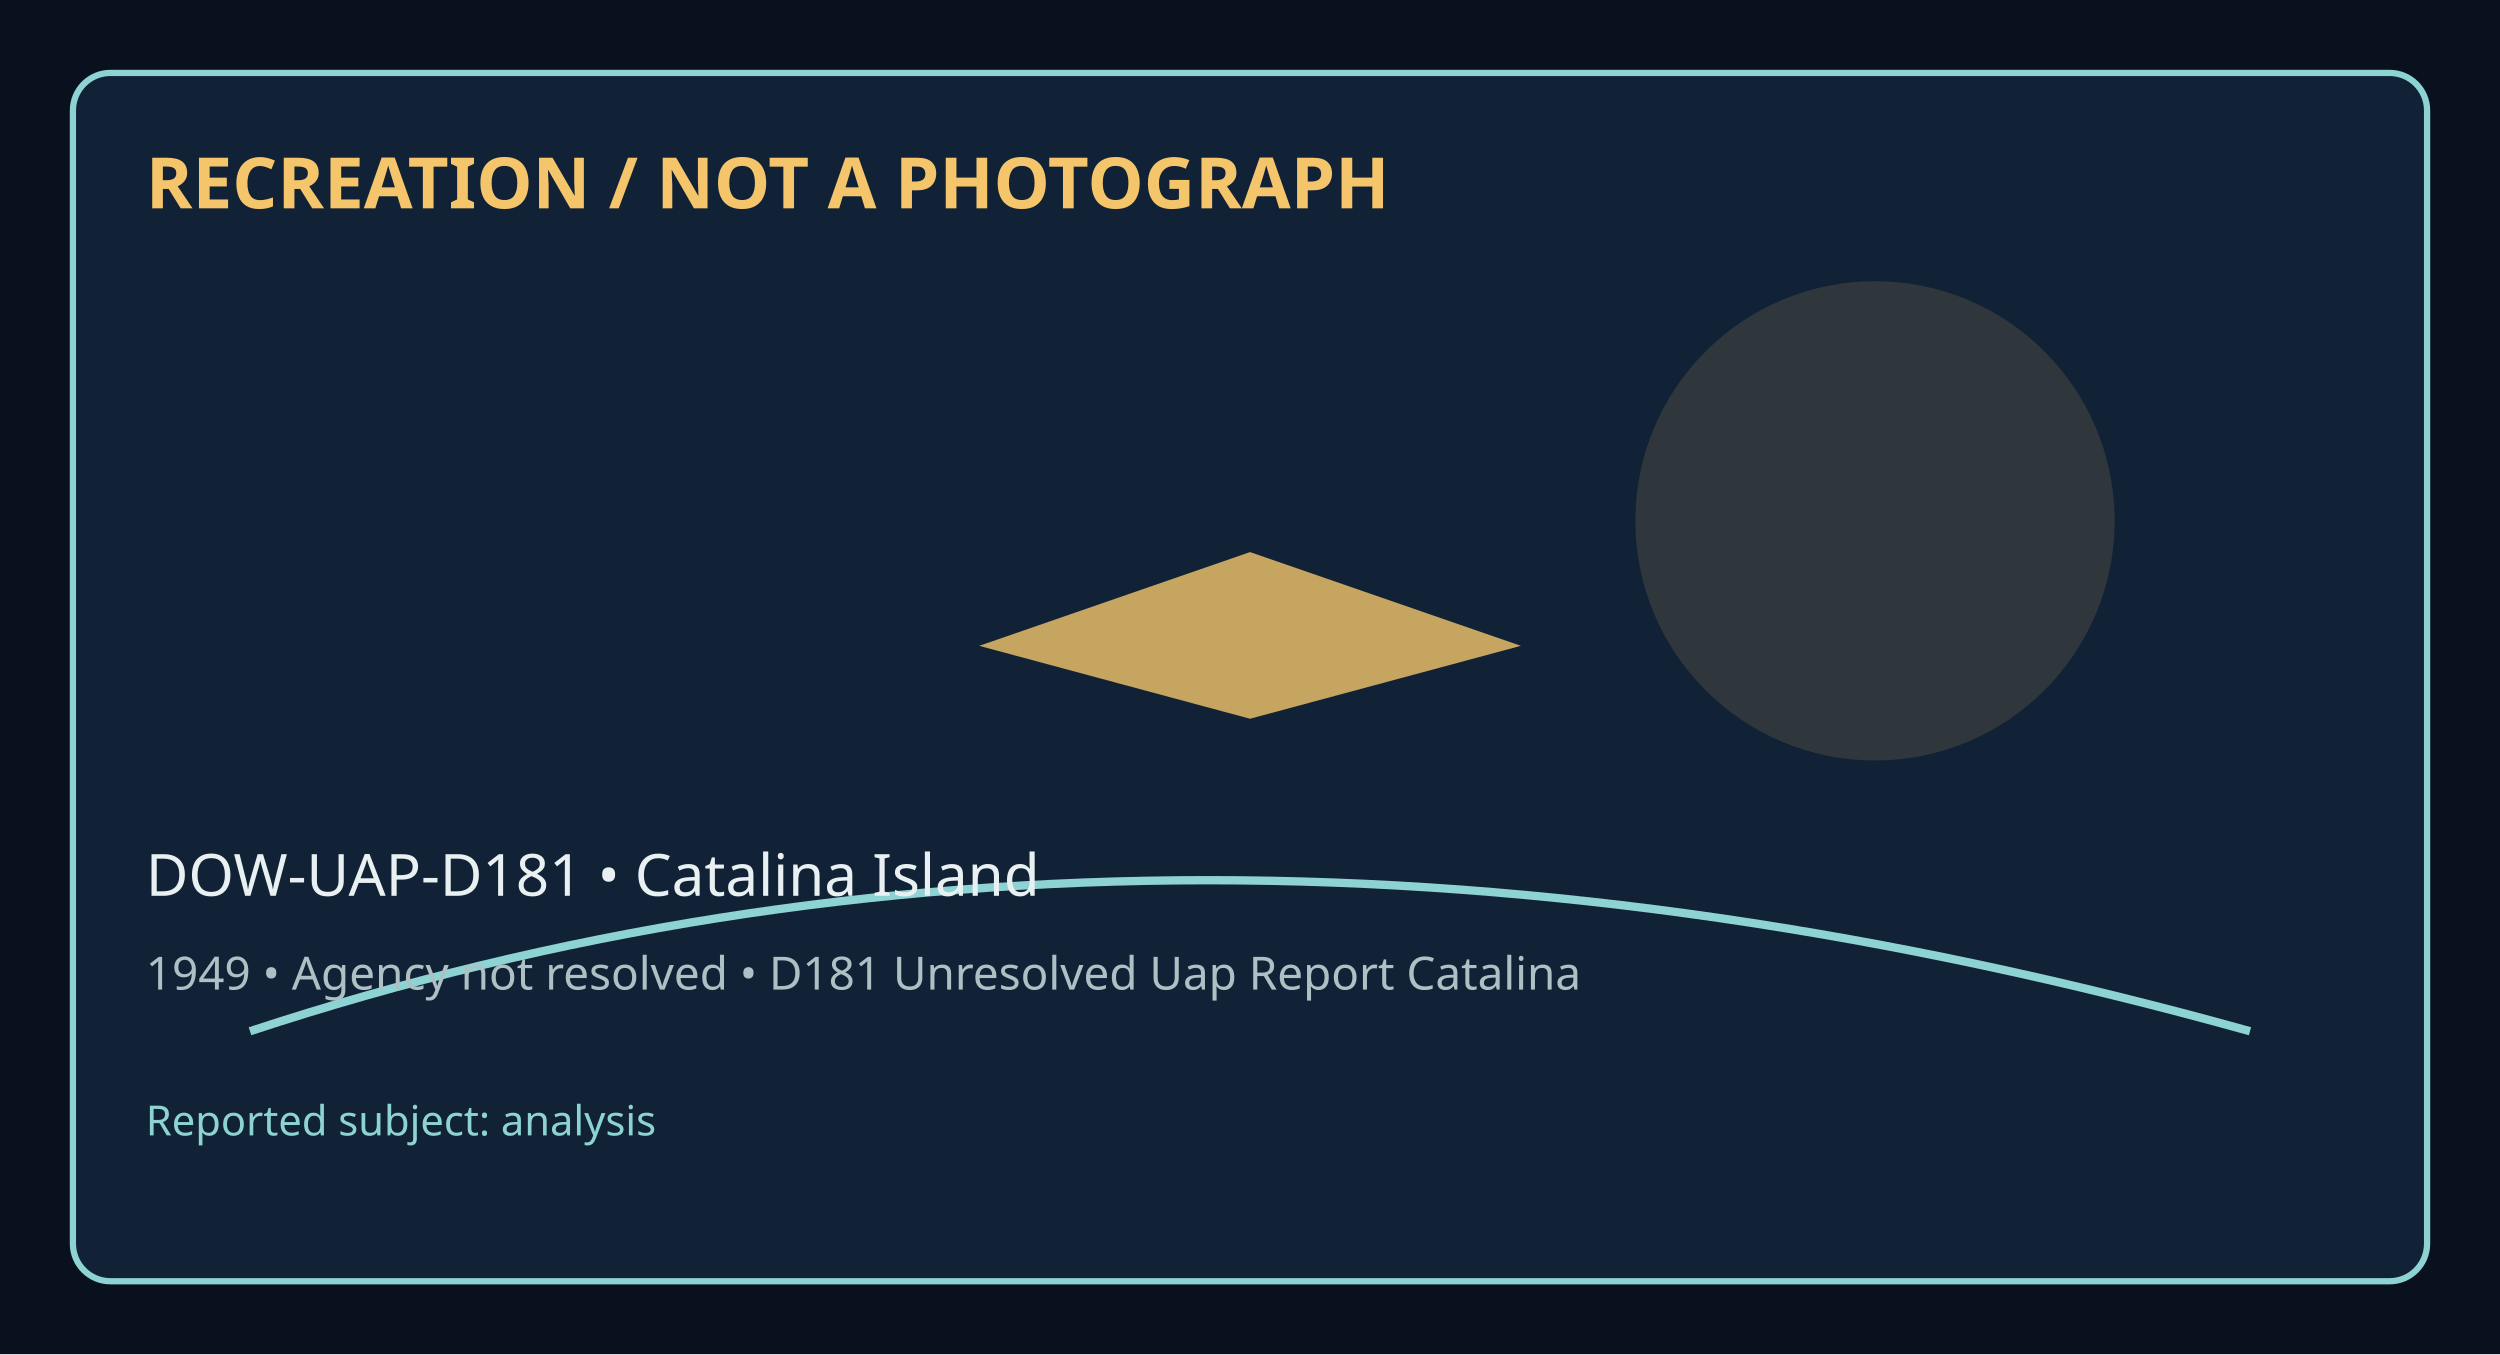
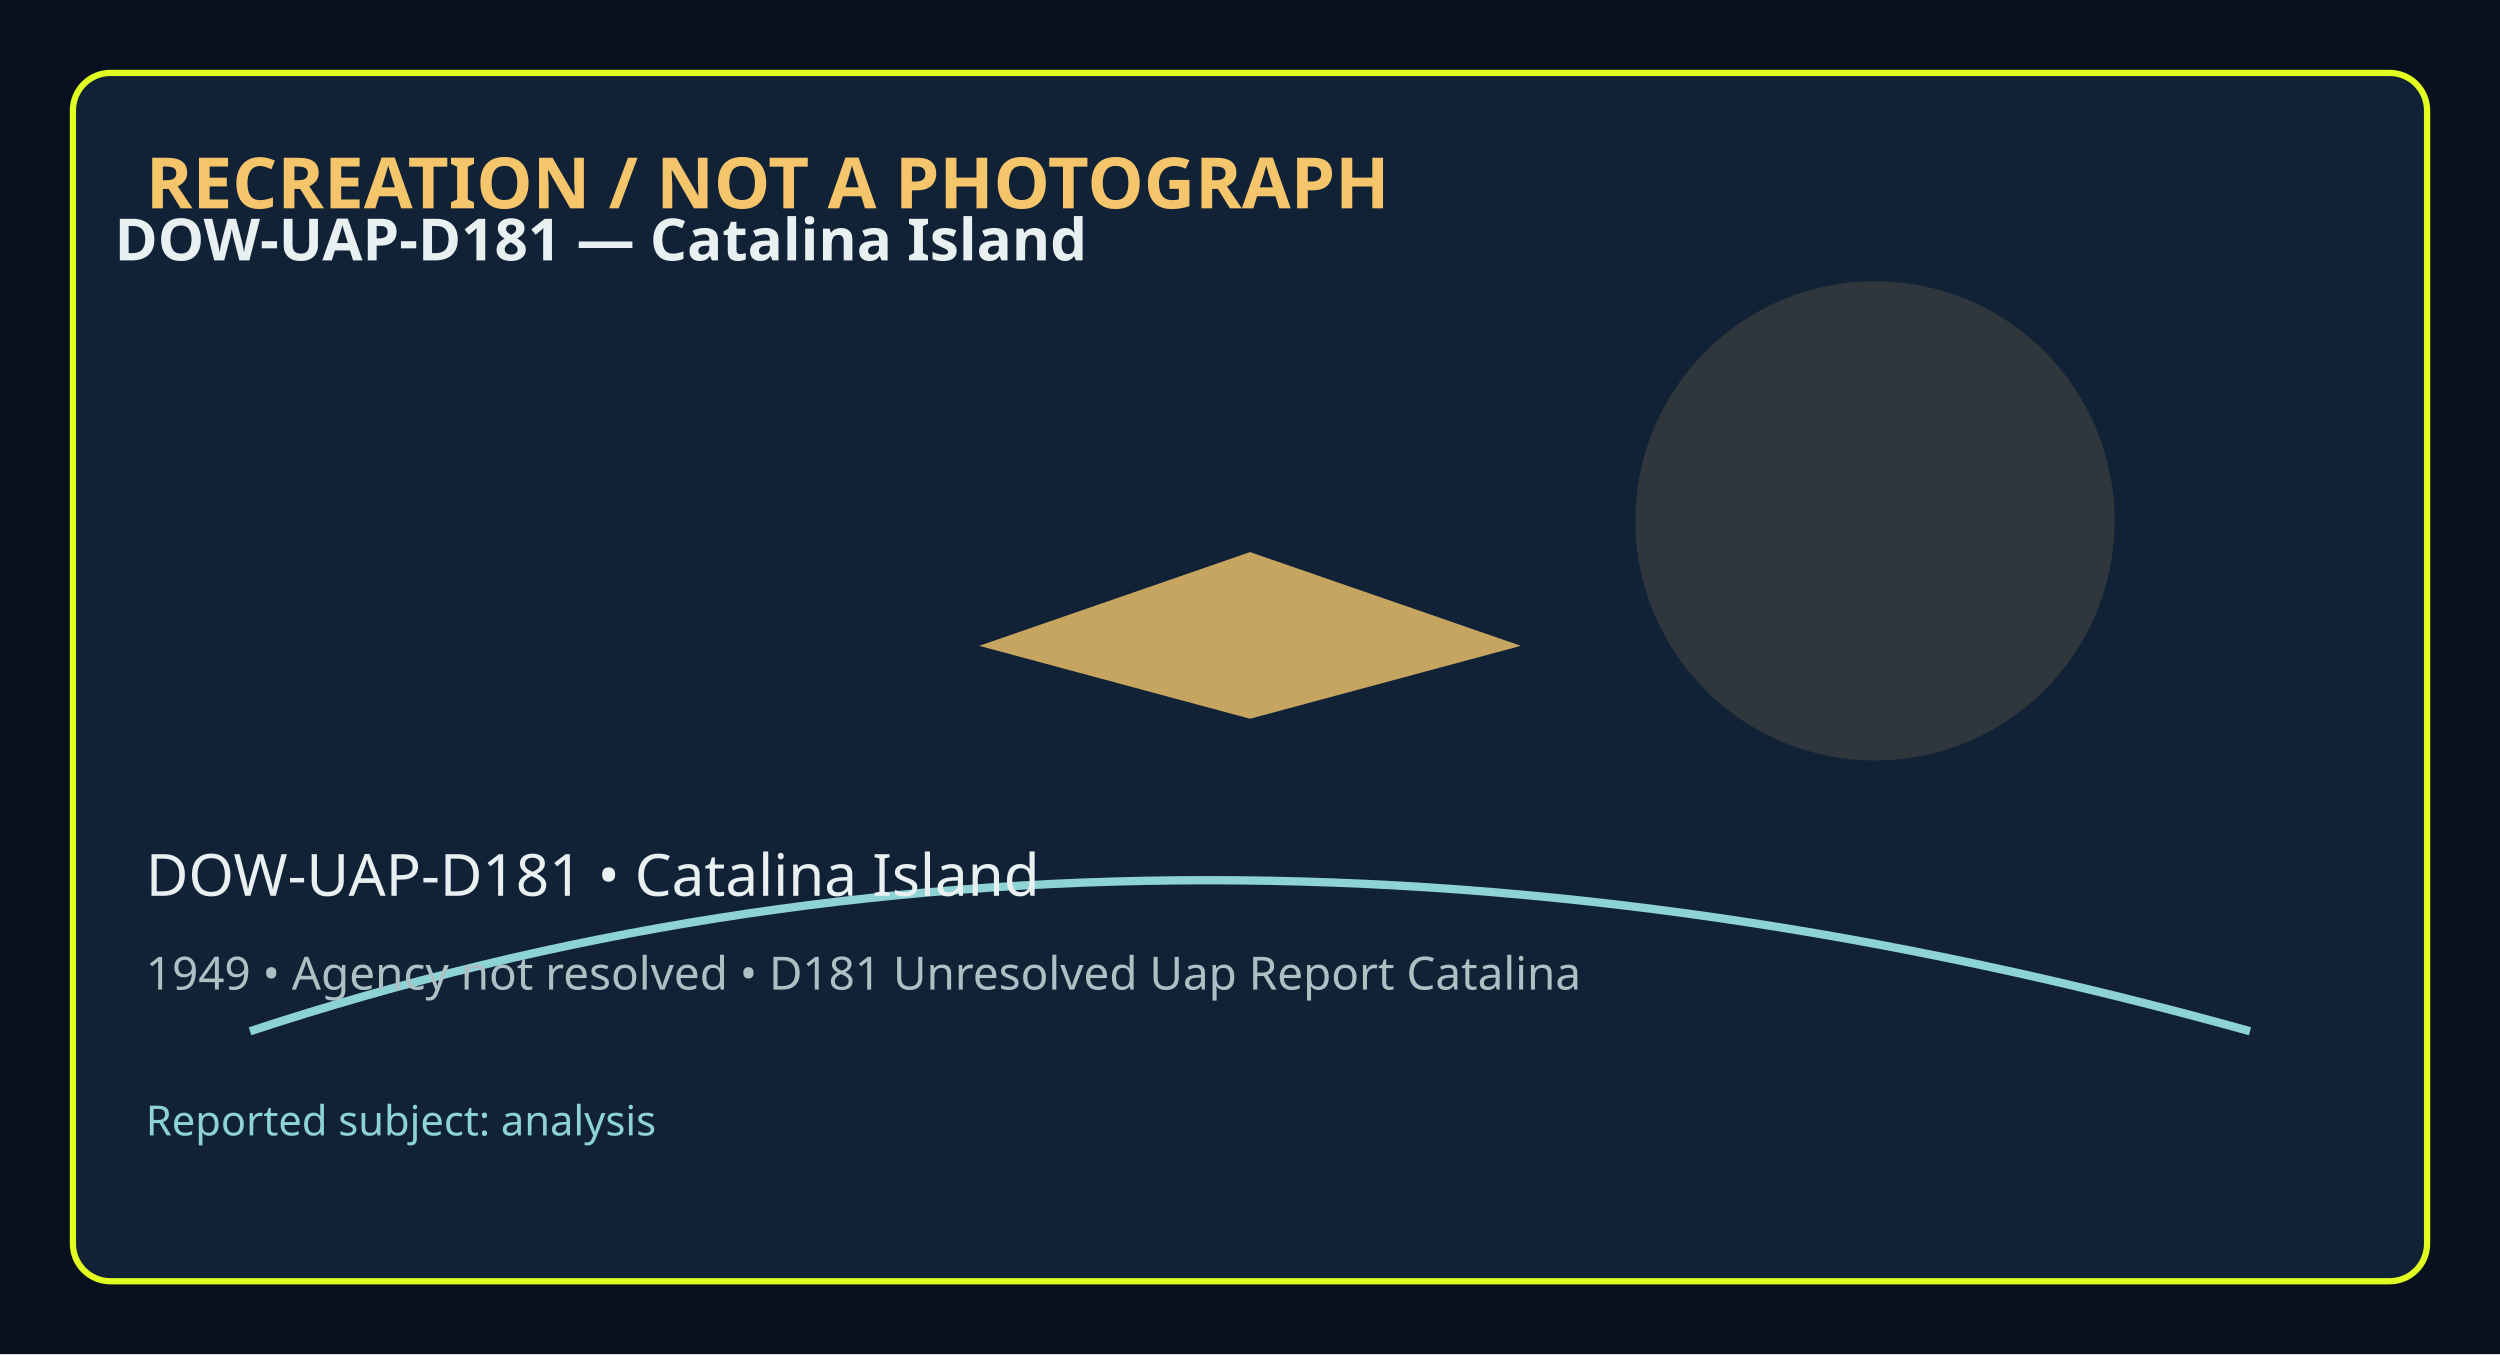
<svg xmlns="http://www.w3.org/2000/svg" viewBox="0 0 1200 650">
  <rect width="1200" height="650" fill="#08111d" />
-   <rect x="35" y="35" width="1130" height="580" rx="18" fill="#112236" stroke="#8ed3d4" stroke-width="3" />
+   <rect x="35" y="35" width="1130" height="580" rx="18" fill="#112236" stroke="#e1fe20" stroke-width="3" />
  <circle cx="900" cy="250" r="115" fill="#f4c56b" opacity=".13" />
  <path d="M120 495 Q560 350 1080 495" fill="none" stroke="#8ed3d4" stroke-width="4" />
  <path d="M470 310 L600 265 L730 310 L600 345 Z" fill="#f4c56b" opacity=".8" />
  <text x="70" y="100" fill="#f4c56b" font-family="sans-serif" font-size="34" font-weight="700">RECREATION / NOT A PHOTOGRAPH</text>
  <text x="70" y="430" fill="#e8f0f2" font-family="sans-serif" font-size="28">DOW-UAP-D181 • Catalina Island</text>
  <text x="70" y="475" fill="#adc1c5" font-family="sans-serif" font-size="22">1949 • Agency not resolved • D181 Unresolved Uap Report Catalina</text>
  <text x="70" y="545" fill="#8ed3d4" font-family="sans-serif" font-size="20">Reported subject: analysis</text>
+   <text x="55" y="125" fill="#e8f0f2" font-family="sans-serif" font-size="28" font-weight="700">DOW-UAP-D181 — Catalina Island</text>
</svg>
